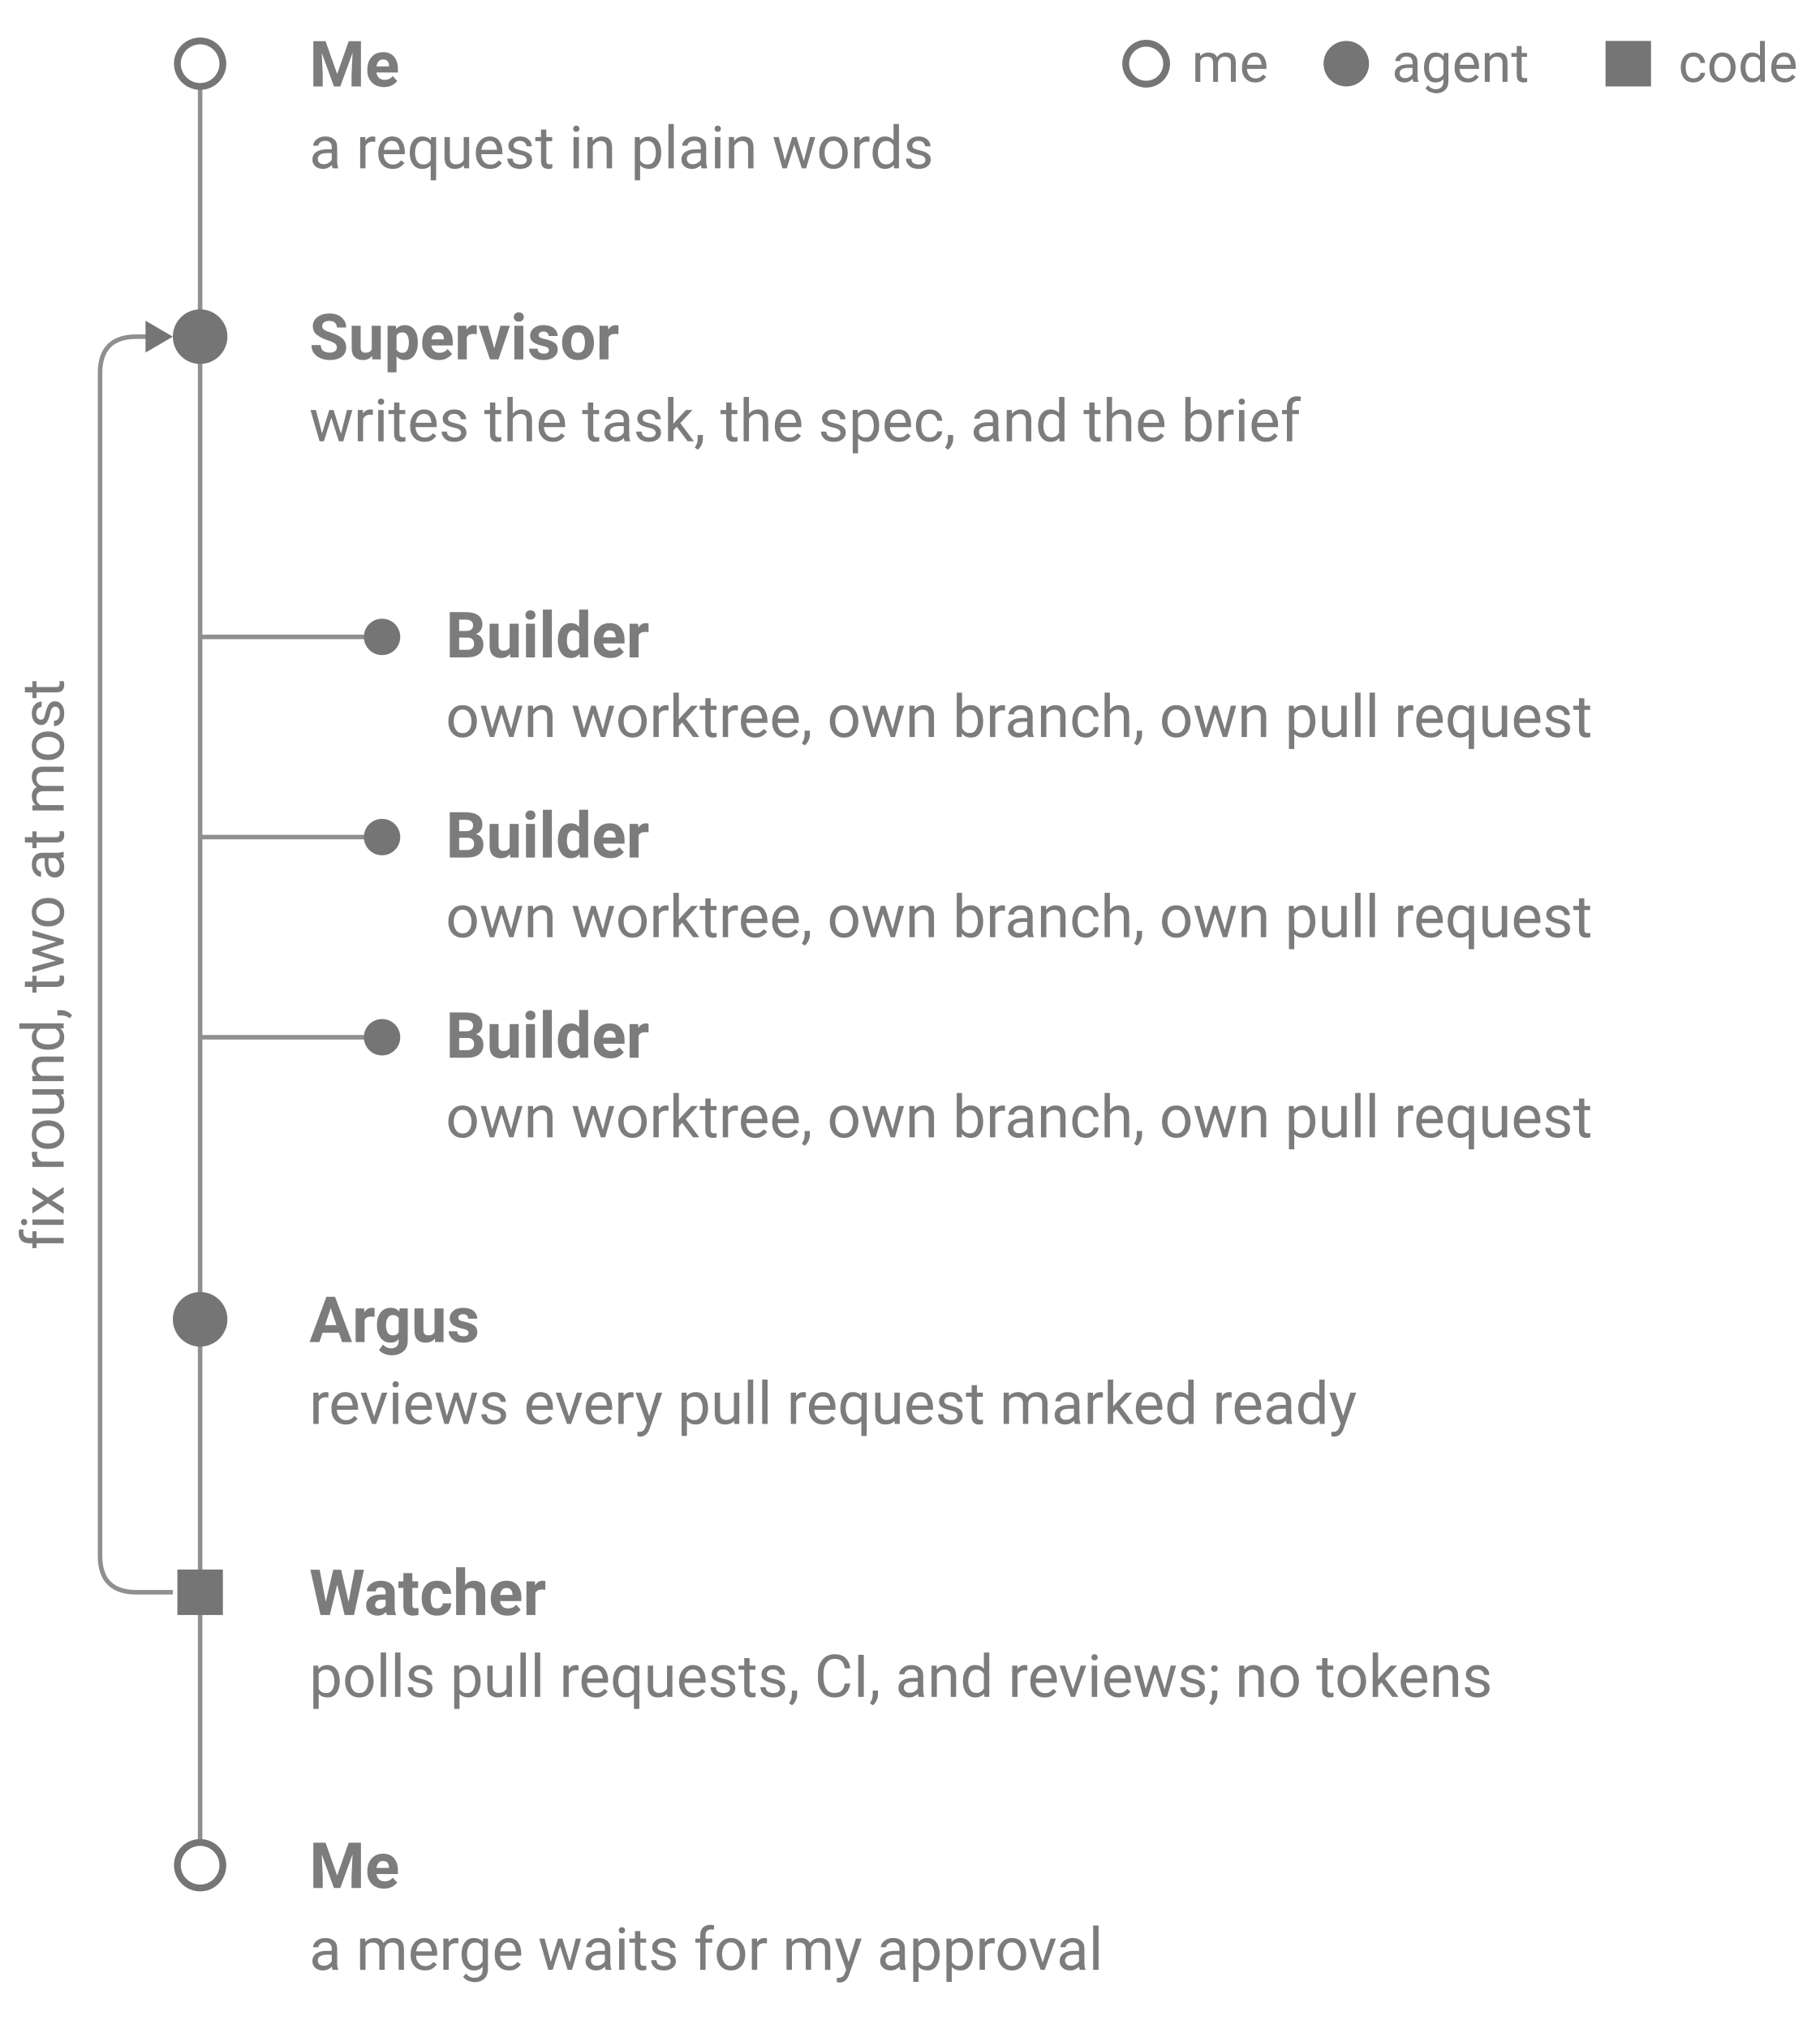
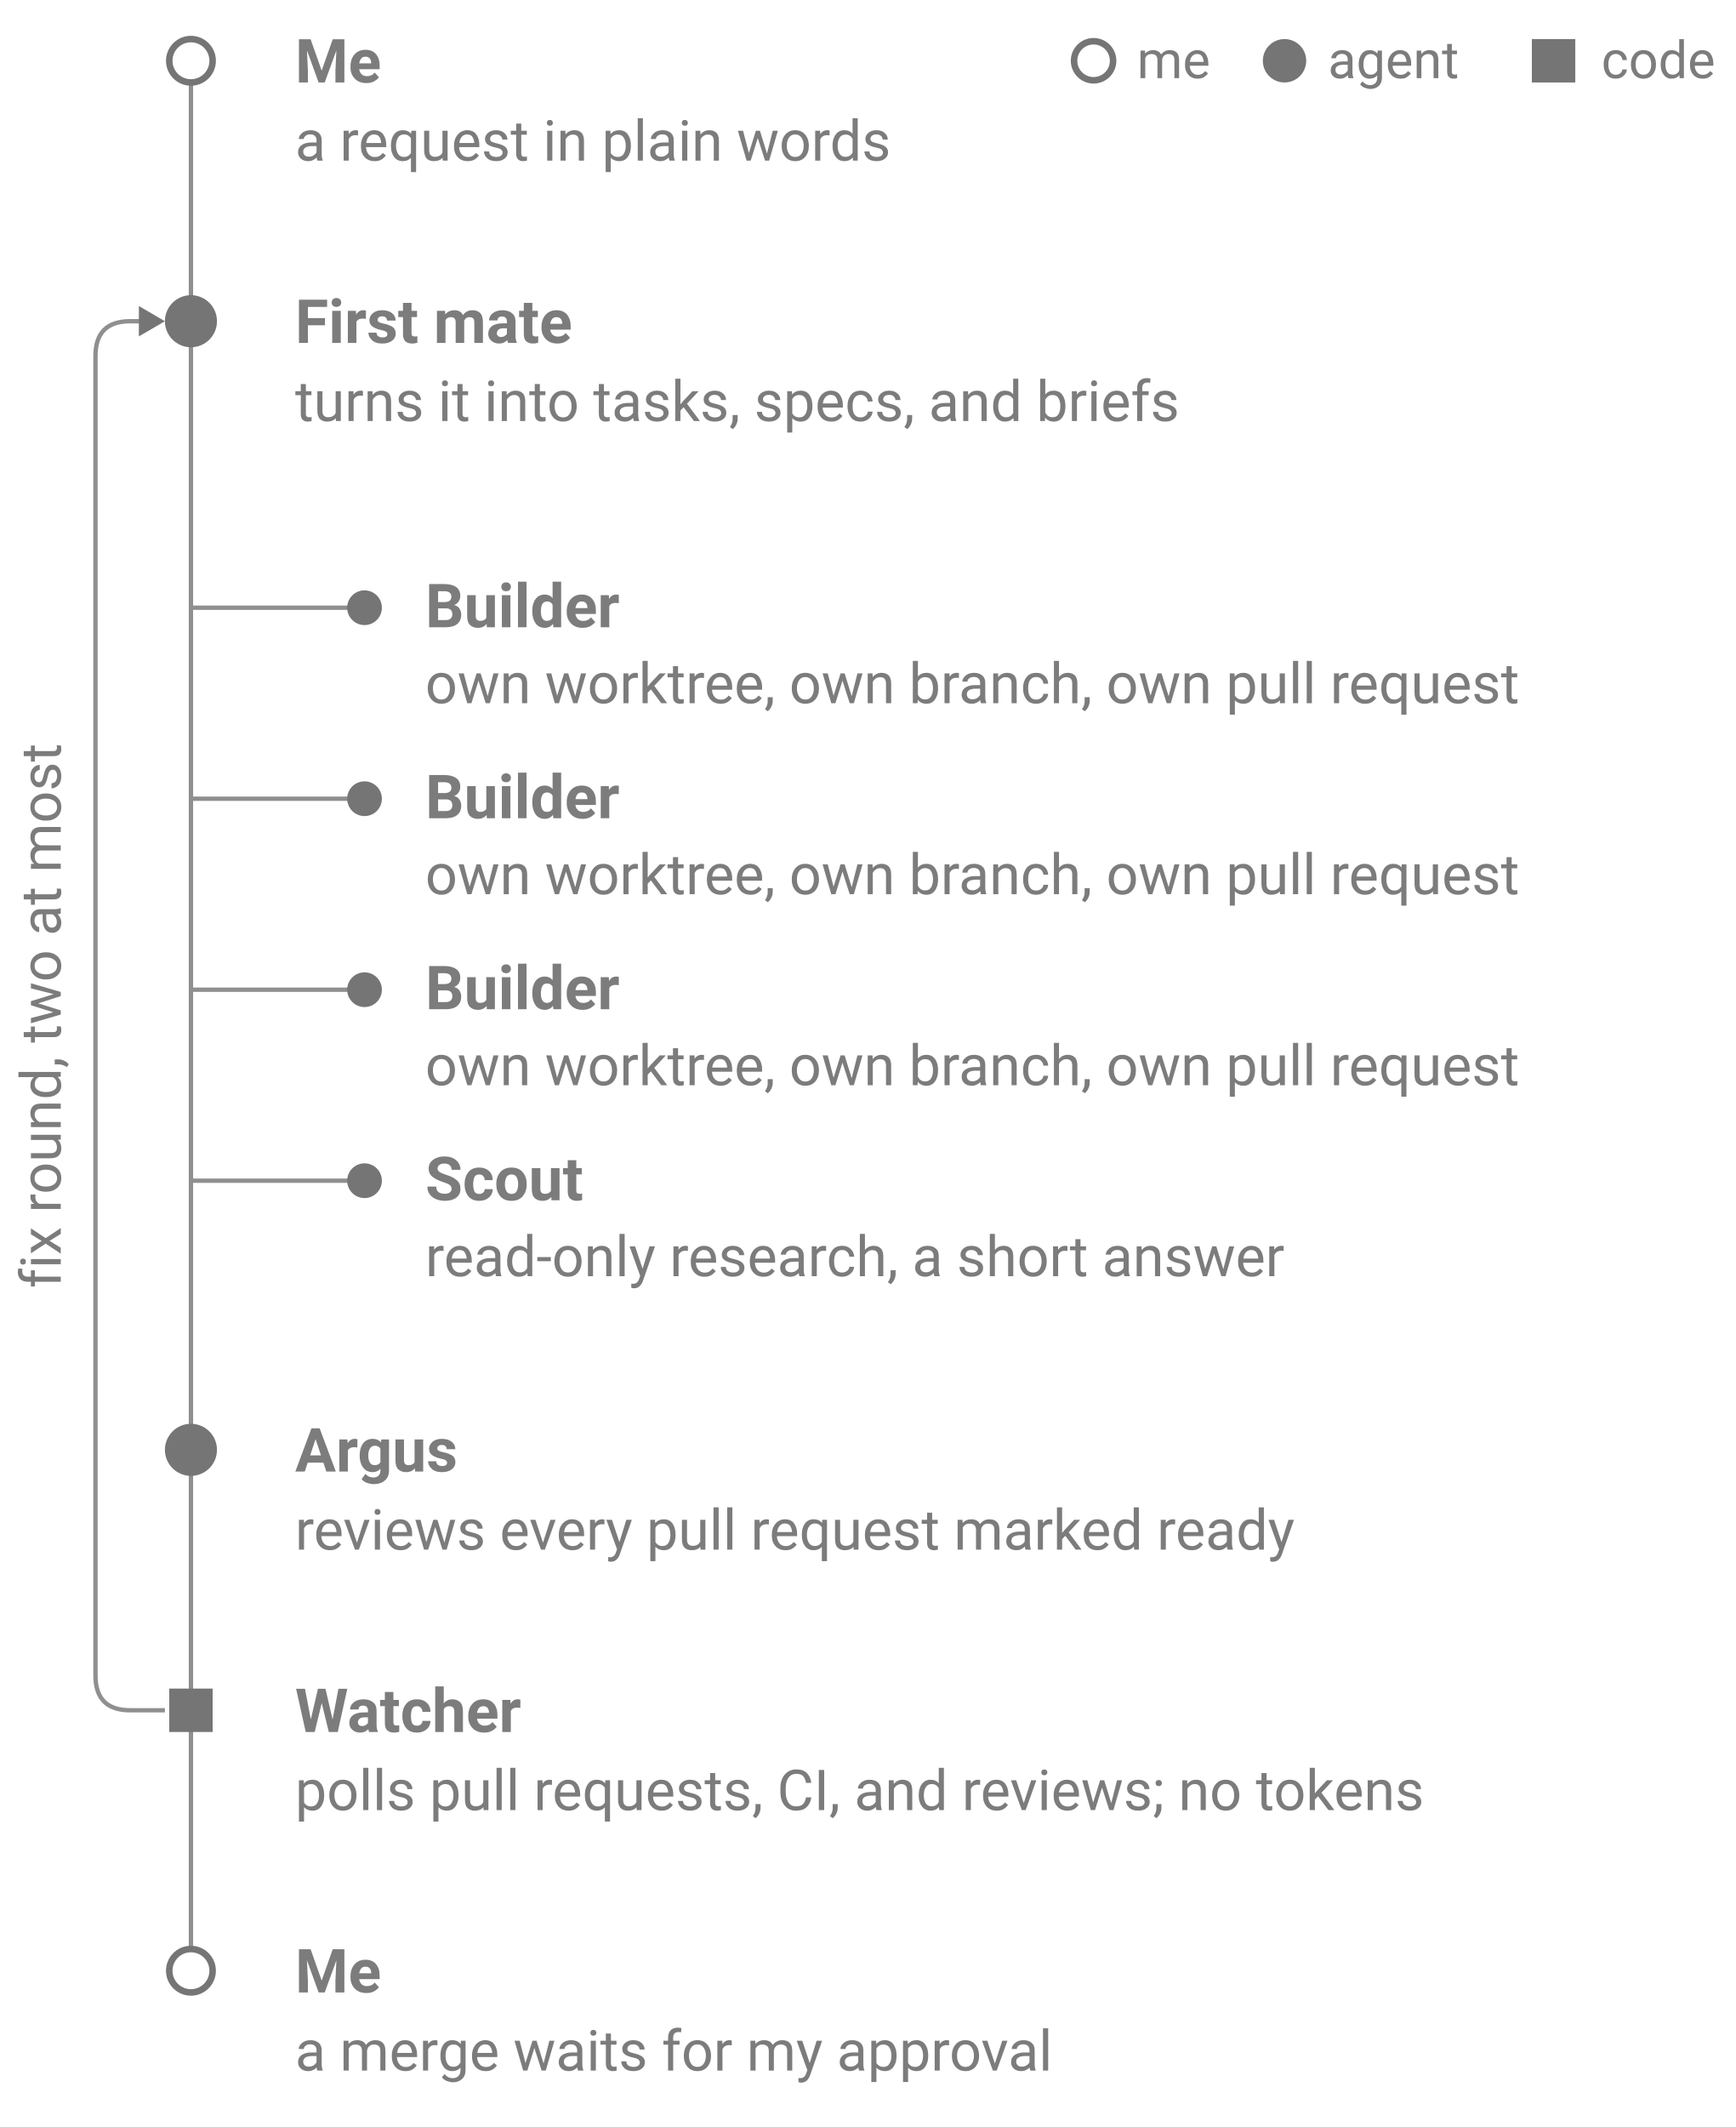
- <svg xmlns="http://www.w3.org/2000/svg" width="400" height="446" viewBox="0 0 400 446" role="img" aria-labelledby="title desc">
+ <svg xmlns="http://www.w3.org/2000/svg" width="400" height="490" viewBox="0 0 400 490" role="img" aria-labelledby="title desc">
  <style>
    .line { fill: none; stroke: #8f8f8f; stroke-width: 1; }
    .agent, .code, .head { fill: #757575; }
    .end { fill: none; stroke: #757575; stroke-width: 1.5; }
    text { font-family: -apple-system, BlinkMacSystemFont, "Segoe UI", Roboto, Helvetica, Arial, sans-serif; fill: #7c7c7c; }
    .name { font-size: 14px; font-weight: 600; }
    .note { font-size: 13px; }
    .key { font-size: 12px; }
  </style>
  <g class="line">
-     <path d="M44 19V405" />
-     <path d="M44 140H84M44 184H84M44 228H84" />
-     <path d="M38 350H30Q22 350 22 342V82Q22 74 30 74H33" />
+     <path d="M44 19V449" />
+     <path d="M44 140H84M44 184H84M44 228H84M44 272H84" />
+     <path d="M38 394H30Q22 394 22 386V82Q22 74 30 74H33" />
  </g>
  <path class="head" d="M38 74L32 70.500V77.500Z" />
  <g class="end">
    <circle cx="44" cy="14" r="5" />
-     <circle cx="44" cy="410" r="5" />
+     <circle cx="44" cy="454" r="5" />
  </g>
  <g class="agent">
    <circle cx="44" cy="74" r="6" />
    <circle cx="84" cy="140" r="4" />
    <circle cx="84" cy="184" r="4" />
    <circle cx="84" cy="228" r="4" />
-     <circle cx="44" cy="290" r="6" />
+     <circle cx="84" cy="272" r="4" />
+     <circle cx="44" cy="334" r="6" />
  </g>
  <g class="code">
-     <rect x="39" y="345" width="10" height="10" />
+     <rect x="39" y="389" width="10" height="10" />
  </g>
  <g class="key">
    <circle class="end" cx="252" cy="14" r="4.500" />
    <text x="262" y="18">me</text>
    <circle class="agent" cx="296" cy="14" r="5" />
    <text x="306" y="18">agent</text>
    <rect class="code" x="353" y="9" width="10" height="10" />
    <text x="369" y="18">code</text>
  </g>
  <g class="name">
    <text x="68" y="19">Me</text>
-     <text x="68" y="79">Supervisor</text>
+     <text x="68" y="79">First mate</text>
    <text x="98" y="144.500">Builder</text>
    <text x="98" y="188.500">Builder</text>
    <text x="98" y="232.500">Builder</text>
-     <text x="68" y="295">Argus</text>
-     <text x="68" y="355">Watcher</text>
-     <text x="68" y="415">Me</text>
+     <text x="98" y="276.500">Scout</text>
+     <text x="68" y="339">Argus</text>
+     <text x="68" y="399">Watcher</text>
+     <text x="68" y="459">Me</text>
  </g>
  <g class="note">
    <text x="68" y="37">a request in plain words</text>
-     <text x="68" y="97">writes the task, the spec, and the brief</text>
+     <text x="68" y="97">turns it into tasks, specs, and briefs</text>
    <text x="98" y="162">own worktree, own branch, own pull request</text>
    <text x="98" y="206">own worktree, own branch, own pull request</text>
    <text x="98" y="250">own worktree, own branch, own pull request</text>
-     <text x="68" y="313">reviews every pull request marked ready</text>
-     <text x="68" y="373">polls pull requests, CI, and reviews; no tokens</text>
-     <text x="68" y="433">a merge waits for my approval</text>
-     <text x="14" y="212" text-anchor="middle" transform="rotate(-90 14 212)">fix round, two at most</text>
+     <text x="98" y="294">read-only research, a short answer</text>
+     <text x="68" y="357">reviews every pull request marked ready</text>
+     <text x="68" y="417">polls pull requests, CI, and reviews; no tokens</text>
+     <text x="68" y="477">a merge waits for my approval</text>
+     <text x="14" y="234" text-anchor="middle" transform="rotate(-90 14 234)">fix round, two at most</text>
  </g>
</svg>
